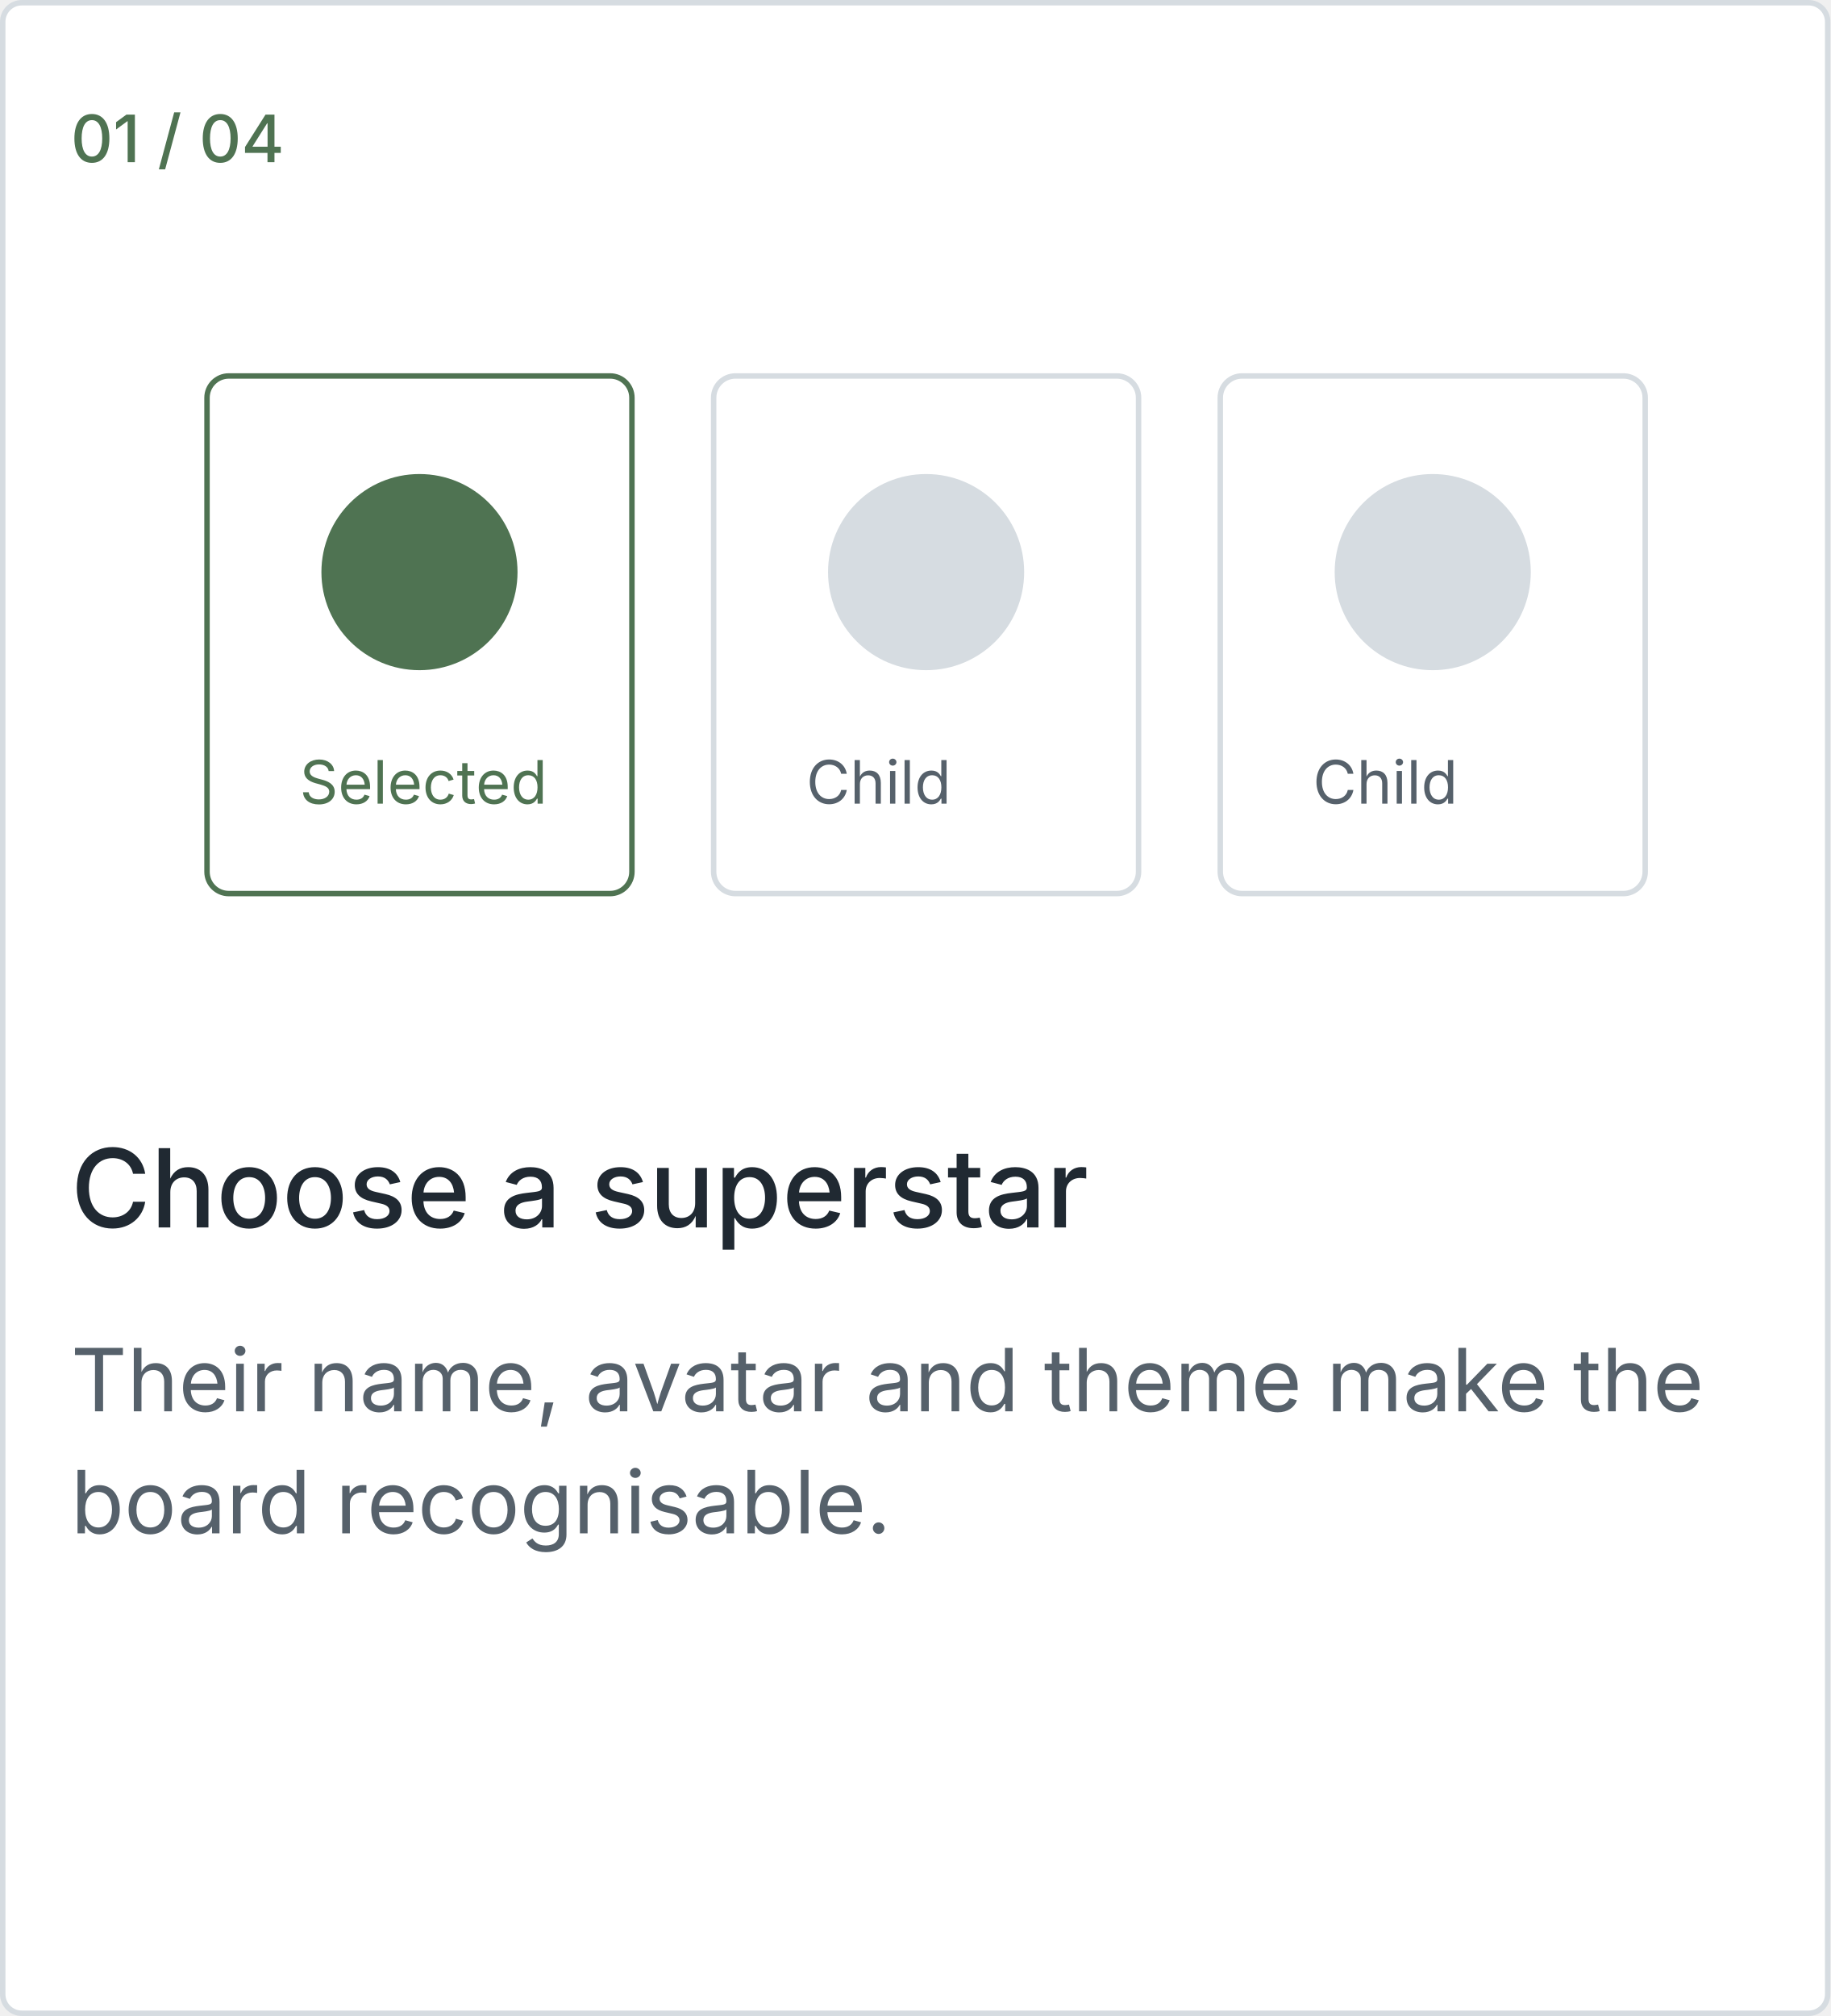
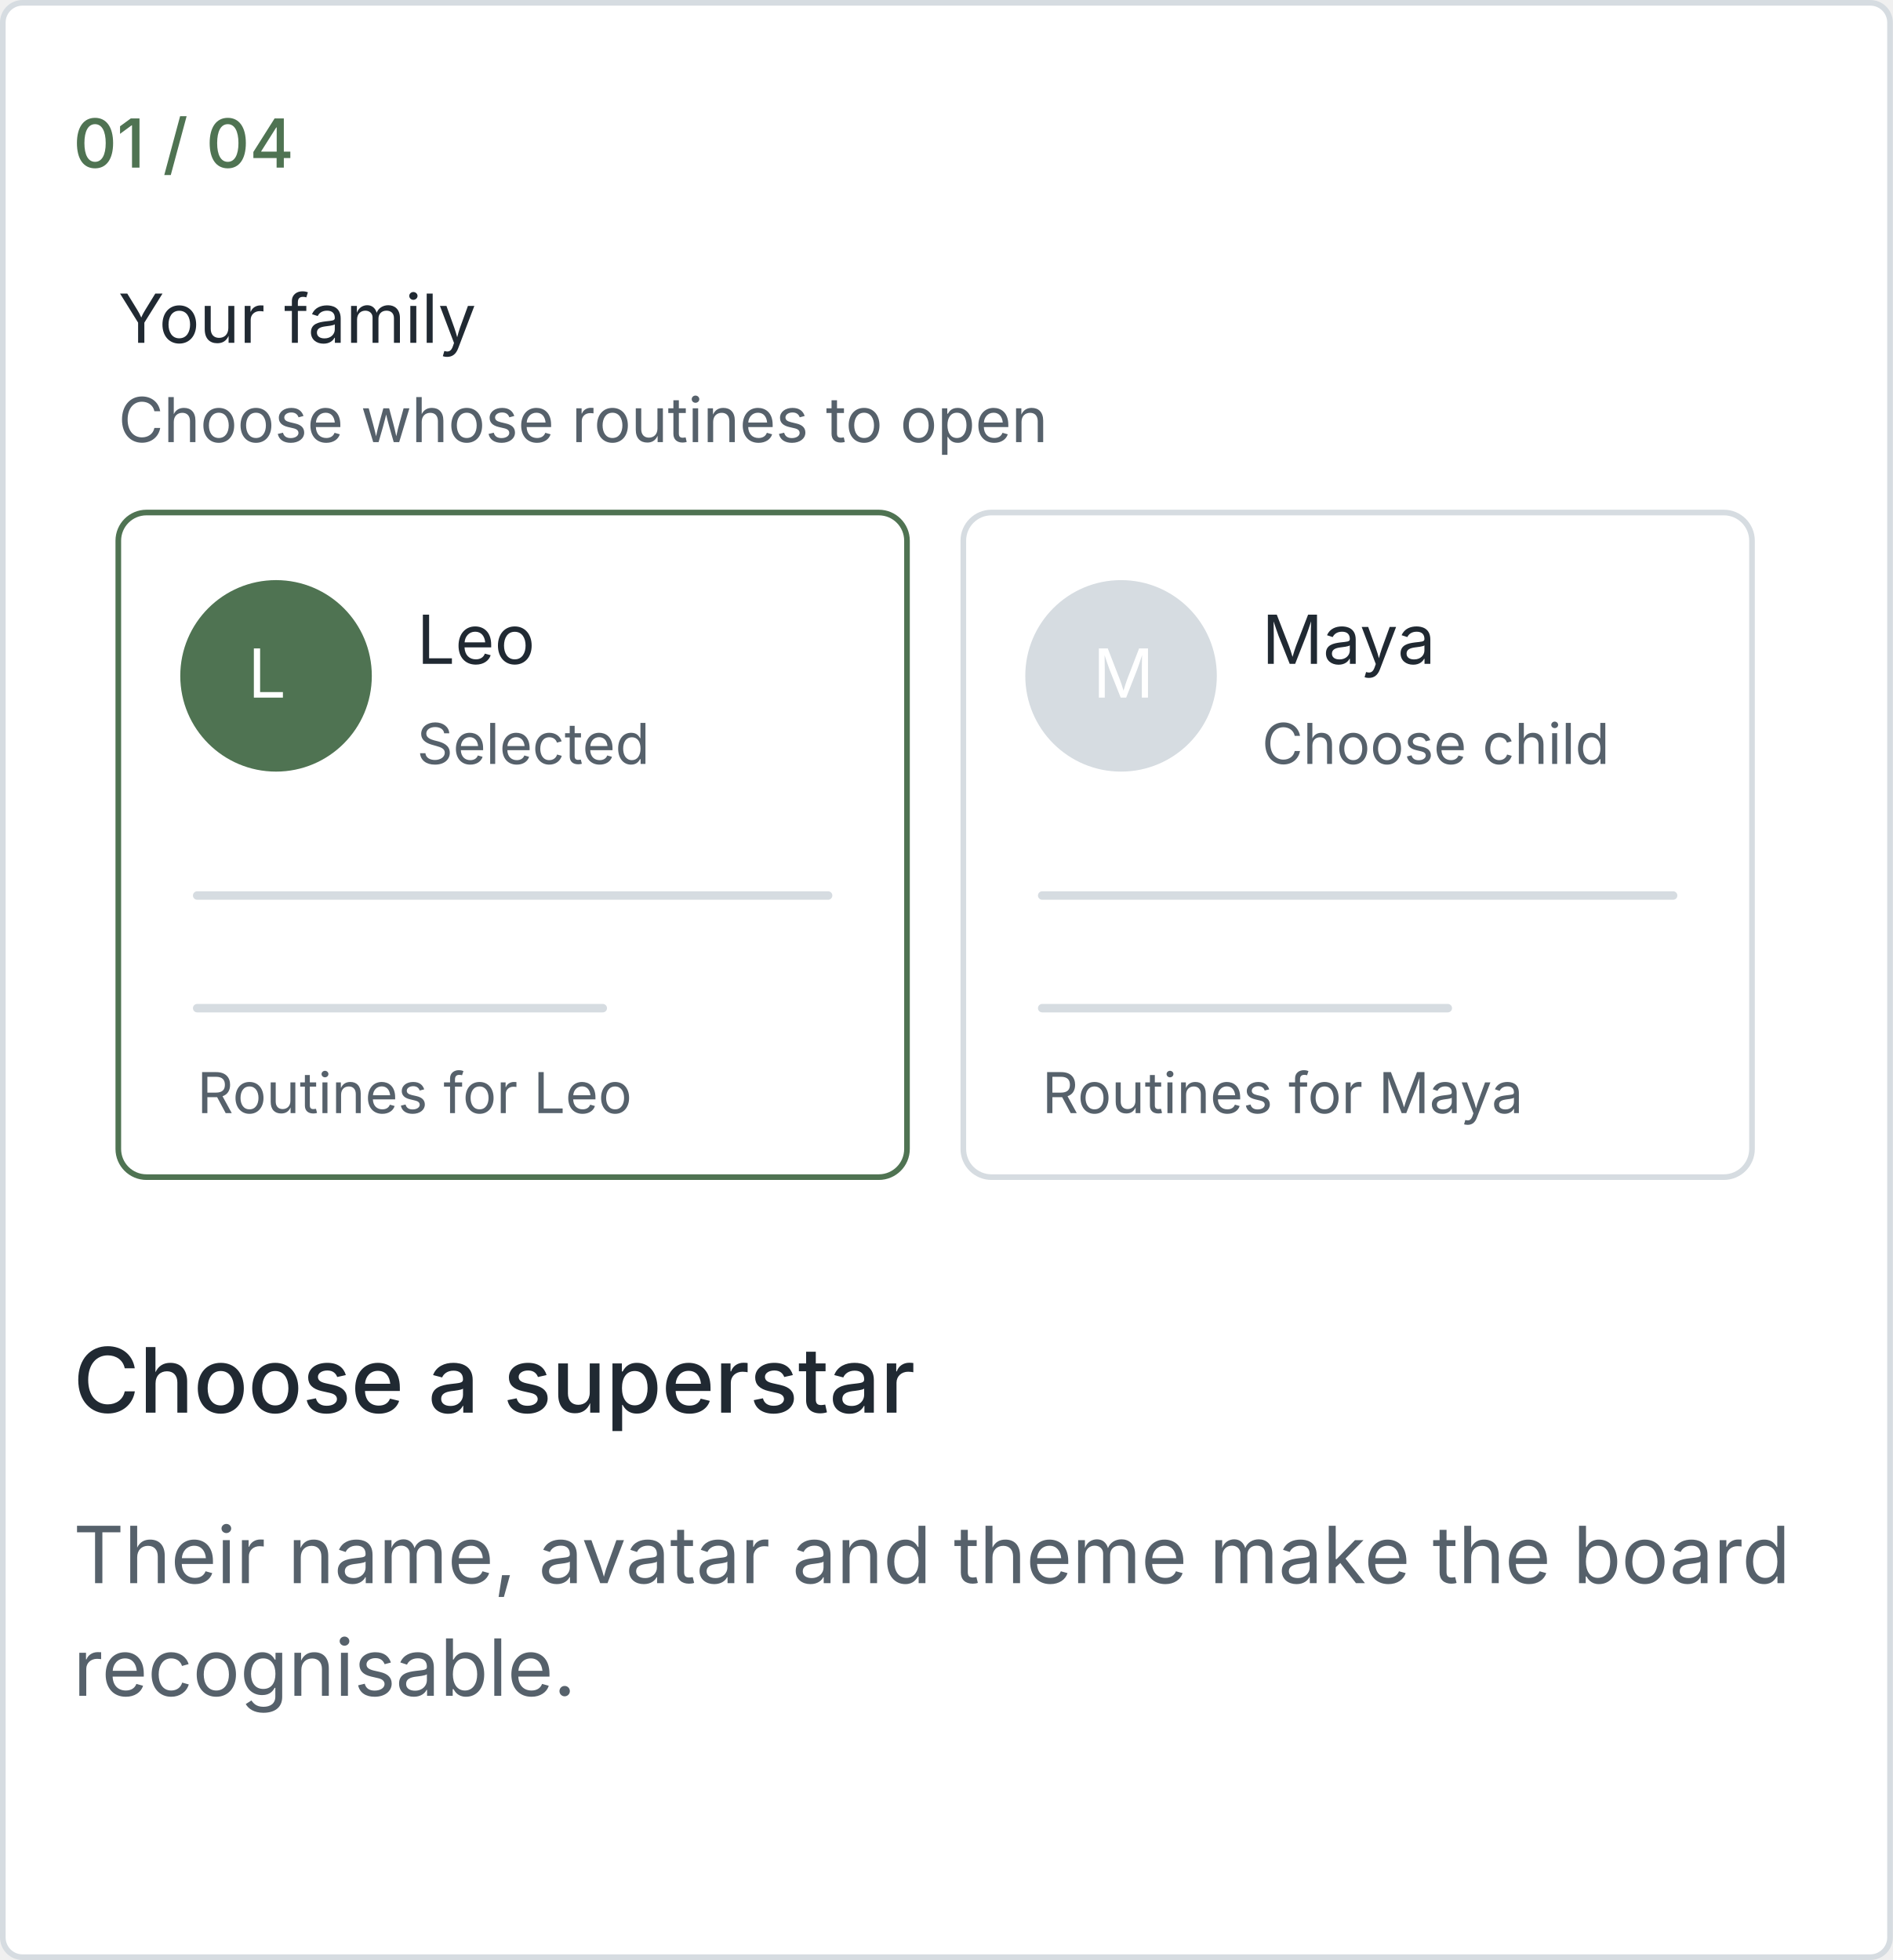
- <svg xmlns="http://www.w3.org/2000/svg" width="336" height="370" viewBox="0 0 336 370" fill="none">
-   <rect x="0.5" y="0.5" width="335" height="369" rx="3.5" fill="white" />
-   <rect x="0.5" y="0.5" width="335" height="369" rx="3.5" stroke="#D6DCE1" />
+ <svg xmlns="http://www.w3.org/2000/svg" width="336" height="348" viewBox="0 0 336 348" fill="none">
+   <rect x="0.5" y="0.5" width="335" height="347" rx="3.5" fill="white" />
+   <rect x="0.5" y="0.5" width="335" height="347" rx="3.5" stroke="#D6DCE1" />
  <text fill="#4F7352" style="white-space: pre" xml:space="preserve" font-family="Inter" font-size="12" font-weight="500" letter-spacing="0em">
    <tspan x="13" y="29.764">01 / 04</tspan>
  </text>
-   <path d="M112 69H42C39.791 69 38 70.791 38 73V160C38 162.209 39.791 164 42 164H112C114.209 164 116 162.209 116 160V73C116 70.791 114.209 69 112 69Z" fill="white" stroke="#4F7352" />
-   <path d="M77 123C86.941 123 95 114.941 95 105C95 95.059 86.941 87 77 87C67.059 87 59 95.059 59 105C59 114.941 67.059 123 77 123Z" fill="#4F7352" />
-   <text fill="#4F7352" style="white-space: pre" xml:space="preserve" font-family="Inter" font-size="11" letter-spacing="0em">
-     <tspan x="55" y="147.5">Selected</tspan>
+   <text fill="#202932" style="white-space: pre" xml:space="preserve" font-family="Inter" font-size="12" letter-spacing="0em">
+     <tspan x="21" y="60.864">Your family</tspan>
  </text>
-   <path d="M205 69H135C132.791 69 131 70.791 131 73V160C131 162.209 132.791 164 135 164H205C207.209 164 209 162.209 209 160V73C209 70.791 207.209 69 205 69Z" fill="white" stroke="#D6DCE1" />
-   <path d="M170 123C179.941 123 188 114.941 188 105C188 95.059 179.941 87 170 87C160.059 87 152 95.059 152 105C152 114.941 160.059 123 170 123Z" fill="#D6DCE1" />
  <text fill="#56616B" style="white-space: pre" xml:space="preserve" font-family="Inter" font-size="11" letter-spacing="0em">
-     <tspan x="148" y="147.5">Child</tspan>
+     <tspan x="21" y="78.5">Choose whose routines to open</tspan>
  </text>
-   <path d="M298 69H228C225.791 69 224 70.791 224 73V160C224 162.209 225.791 164 228 164H298C300.209 164 302 162.209 302 160V73C302 70.791 300.209 69 298 69Z" fill="white" stroke="#D6DCE1" />
-   <path d="M263 123C272.941 123 281 114.941 281 105C281 95.059 272.941 87 263 87C253.059 87 245 95.059 245 105C245 114.941 253.059 123 263 123Z" fill="#D6DCE1" />
-   <text fill="#56616B" style="white-space: pre" xml:space="preserve" font-family="Inter" font-size="11" letter-spacing="0em">
-     <tspan x="241" y="147.5">Child</tspan>
+   <path d="M156 91H26C23.239 91 21 93.239 21 96V204C21 206.761 23.239 209 26 209H156C158.761 209 161 206.761 161 204V96C161 93.239 158.761 91 156 91Z" fill="white" stroke="#4F7352" />
+   <path d="M49 137C58.389 137 66 129.389 66 120C66 110.611 58.389 103 49 103C39.611 103 32 110.611 32 120C32 129.389 39.611 137 49 137Z" fill="#4F7352" />
+   <text fill="white" style="white-space: pre" xml:space="preserve" font-family="Inter" font-size="12" letter-spacing="0em">
+     <tspan x="44" y="123.864">L</tspan>
  </text>
-   <text fill="#202932" style="white-space: pre" xml:space="preserve" font-family="Inter" font-size="20" font-weight="500" letter-spacing="0em">
-     <tspan x="13" y="225.273">Choose a superstar</tspan>
+   <text fill="#202932" style="white-space: pre" xml:space="preserve" font-family="Inter" font-size="12" letter-spacing="0em">
+     <tspan x="74" y="117.864">Leo</tspan>
  </text>
-   <text fill="#56616B" style="white-space: pre" xml:space="preserve" font-family="Inter" font-size="16" letter-spacing="0em">
-     <tspan x="13" y="259.018">Their name, avatar and theme make the </tspan>
-     <tspan x="13" y="281.418">board recognisable.</tspan>
+   <text fill="#56616B" style="white-space: pre" xml:space="preserve" font-family="Inter" font-size="10" letter-spacing="0em">
+     <tspan x="74" y="135.636">Selected</tspan>
+   </text>
+   <path d="M35 159H147M35 179H107" stroke="#D6DCE1" stroke-width="1.5" stroke-linecap="round" stroke-linejoin="round" />
+   <text fill="#56616B" style="white-space: pre" xml:space="preserve" font-family="Inter" font-size="10" letter-spacing="0em">
+     <tspan x="35" y="197.636">Routines for Leo</tspan>
+   </text>
+   <path d="M306 91H176C173.239 91 171 93.239 171 96V204C171 206.761 173.239 209 176 209H306C308.761 209 311 206.761 311 204V96C311 93.239 308.761 91 306 91Z" fill="white" stroke="#D6DCE1" />
+   <path d="M199 137C208.389 137 216 129.389 216 120C216 110.611 208.389 103 199 103C189.611 103 182 110.611 182 120C182 129.389 189.611 137 199 137Z" fill="#D6DCE1" />
+   <text fill="white" style="white-space: pre" xml:space="preserve" font-family="Inter" font-size="12" letter-spacing="0em">
+     <tspan x="194" y="123.864">M</tspan>
+   </text>
+   <text fill="#202932" style="white-space: pre" xml:space="preserve" font-family="Inter" font-size="12" letter-spacing="0em">
+     <tspan x="224" y="117.864">Maya</tspan>
+   </text>
+   <text fill="#56616B" style="white-space: pre" xml:space="preserve" font-family="Inter" font-size="10" letter-spacing="0em">
+     <tspan x="224" y="135.636">Choose child</tspan>
+   </text>
+   <path d="M185 159H297M185 179H257" stroke="#D6DCE1" stroke-width="1.5" stroke-linecap="round" stroke-linejoin="round" />
+   <text fill="#56616B" style="white-space: pre" xml:space="preserve" font-family="Inter" font-size="10" letter-spacing="0em">
+     <tspan x="185" y="197.636">Routines for Maya</tspan>
+   </text>
+   <text fill="#202932" style="white-space: pre" xml:space="preserve" font-family="Inter" font-size="16" font-weight="500" letter-spacing="0em">
+     <tspan x="13" y="250.818">Choose a superstar</tspan>
+   </text>
+   <text fill="#56616B" style="white-space: pre" xml:space="preserve" font-family="Inter" font-size="14" letter-spacing="0em">
+     <tspan x="13" y="281.091">Their name, avatar and theme make the board </tspan>
+     <tspan x="13" y="301.091">recognisable.</tspan>
  </text>
</svg>
